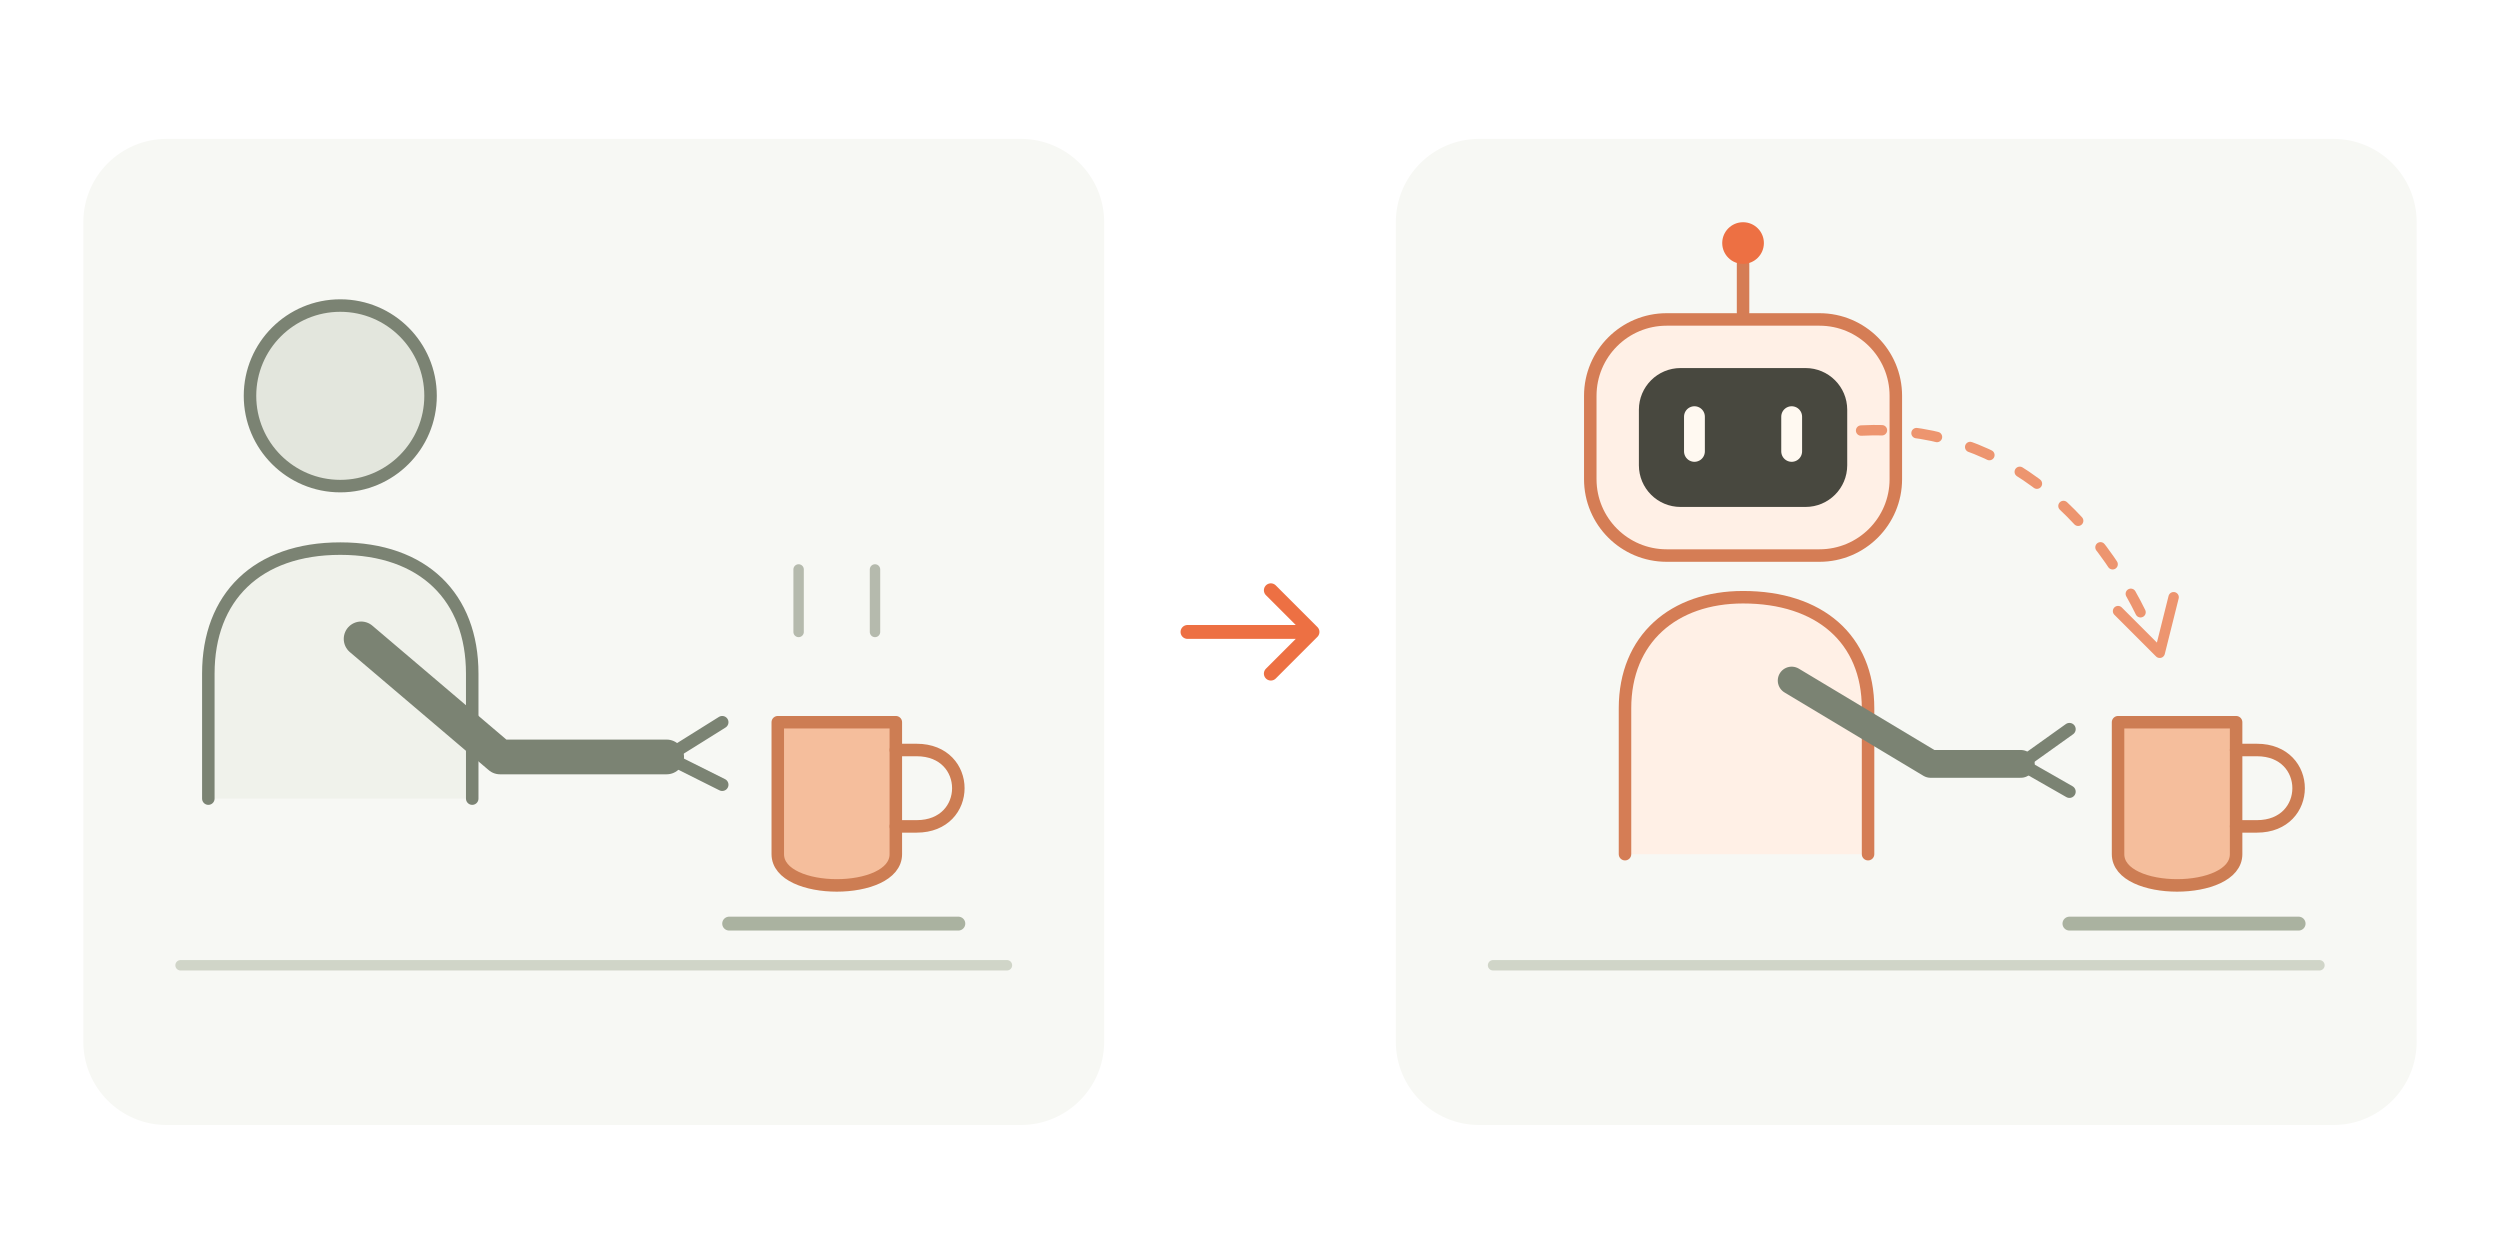
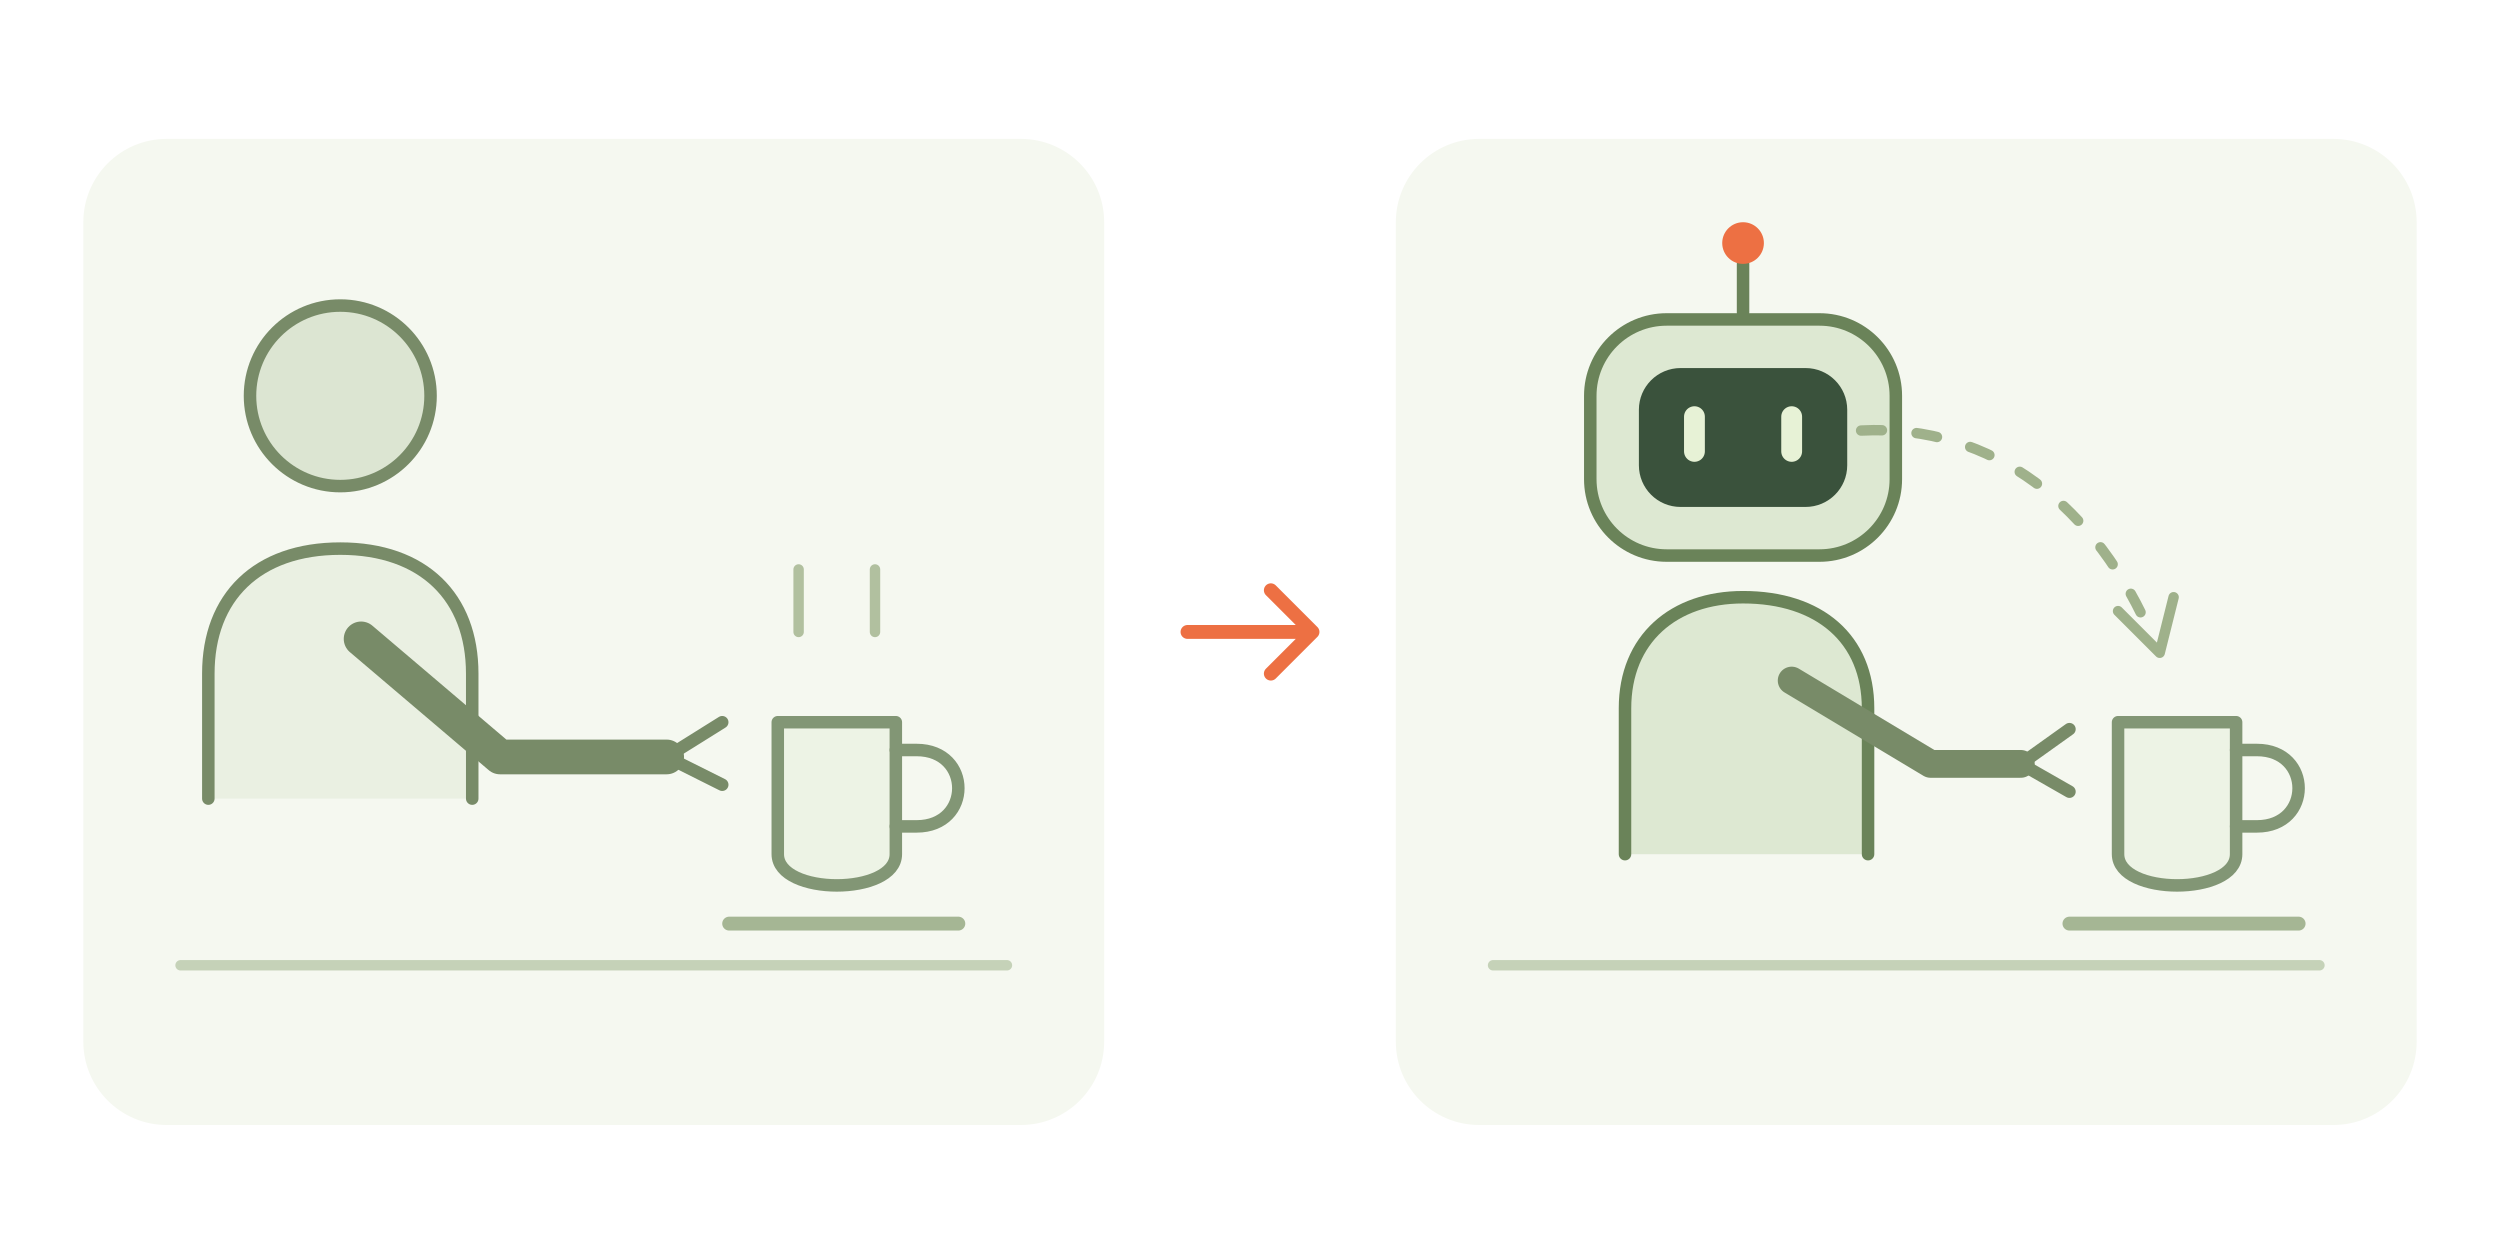
<svg xmlns="http://www.w3.org/2000/svg" width="360" height="180" viewBox="0 0 360 180" fill="none">
-   <rect x="12" y="20" width="147" height="142" rx="12" fill="#F7F8F4" />
-   <rect x="201" y="20" width="147" height="142" rx="12" fill="#F7F8F4" />
+   <rect x="12" y="20" width="147" height="142" rx="12" fill="#F5F8F0" />
+   <rect x="201" y="20" width="147" height="142" rx="12" fill="#F5F8F0" />
  <g stroke-linecap="round" stroke-linejoin="round">
-     <path d="M26 139H145M215 139H334" stroke="#D0D5C8" stroke-width="1.5" />
-     <circle cx="49" cy="57" r="13" fill="#E3E6DD" stroke="#7B8373" stroke-width="1.8" />
-     <path d="M30 115V97C30 86 37 79 49 79C61 79 68 86 68 97V115" fill="#F0F2EB" stroke="#7B8373" stroke-width="1.8" />
-     <path d="M52 92L72 109H96" stroke="#7B8373" stroke-width="5" />
-     <path d="M96 109L104 104M96 109L104 113" stroke="#7B8373" stroke-width="1.8" />
-     <path d="M112 104H129V123C129 129 112 129 112 123V104Z" fill="#F5BE9C" stroke="#CD7D53" stroke-width="1.8" />
-     <path d="M129 108H132C140 108 140 119 132 119H129" stroke="#CD7D53" stroke-width="1.8" />
-     <path d="M105 133H138" stroke="#AAB2A0" stroke-width="2" />
-     <path d="M115 91V82M126 91V82" stroke="#B5BAAD" stroke-width="1.5" />
+     <path d="M26 139H145M215 139H334" stroke="#C5D2B8" stroke-width="1.5" />
+     <circle cx="49" cy="57" r="13" fill="#DCE5D2" stroke="#788B68" stroke-width="1.8" />
+     <path d="M30 115V97C30 86 37 79 49 79C61 79 68 86 68 97V115" fill="#EAF0E2" stroke="#788B68" stroke-width="1.8" />
+     <path d="M52 92L72 109H96" stroke="#788B68" stroke-width="5" />
+     <path d="M96 109L104 104M96 109L104 113" stroke="#788B68" stroke-width="1.8" />
+     <path d="M112 104H129V123C129 129 112 129 112 123V104Z" fill="#EDF3E5" stroke="#829675" stroke-width="1.8" />
+     <path d="M129 108H132C140 108 140 119 132 119H129" stroke="#829675" stroke-width="1.8" />
+     <path d="M105 133H138" stroke="#A5B694" stroke-width="2" />
+     <path d="M115 91V82M126 91V82" stroke="#B1C09F" stroke-width="1.5" />
    <path d="M171 91H189M183 85L189 91L183 97" stroke="#ED7043" stroke-width="2" />
-     <path d="M251 45V38" stroke="#D57D55" stroke-width="1.8" />
+     <path d="M251 45V38" stroke="#6A8359" stroke-width="1.8" />
    <circle cx="251" cy="35" r="3" fill="#ED7043" />
-     <rect x="229" y="46" width="44" height="34" rx="11" fill="#FFF0E6" stroke="#D57D55" stroke-width="1.8" />
-     <rect x="236" y="53" width="30" height="20" rx="6" fill="#48483F" />
-     <path d="M244 60V65M258 60V65" stroke="#FFF9F1" stroke-width="3" />
-     <path d="M234 123V102C234 92 241 86 251 86C262 86 269 92 269 102V123" fill="#FFF0E6" stroke="#D57D55" stroke-width="1.8" />
-     <path d="M258 98L278 110H291" stroke="#7B8373" stroke-width="4" />
-     <path d="M291 110L298 105M291 110L298 114" stroke="#7B8373" stroke-width="1.8" />
-     <path d="M305 104H322V123C322 129 305 129 305 123V104Z" fill="#F5BE9C" stroke="#CD7D53" stroke-width="1.8" />
-     <path d="M322 108H325C333 108 333 119 325 119H322" stroke="#CD7D53" stroke-width="1.8" />
-     <path d="M298 133H331" stroke="#AAB2A0" stroke-width="2" />
-     <path d="M268 62C287 61 302 73 310 92" stroke="#ED956F" stroke-width="1.5" stroke-dasharray="3 5" />
-     <path d="M305 88L311 94L313 86" stroke="#ED956F" stroke-width="1.5" />
+     <rect x="229" y="46" width="44" height="34" rx="11" fill="#DDE8D2" stroke="#6A8359" stroke-width="1.8" />
+     <rect x="236" y="53" width="30" height="20" rx="6" fill="#3A523C" />
+     <path d="M244 60V65M258 60V65" stroke="#E7F2D6" stroke-width="3" />
+     <path d="M234 123V102C234 92 241 86 251 86C262 86 269 92 269 102V123" fill="#DDE8D2" stroke="#6A8359" stroke-width="1.8" />
+     <path d="M258 98L278 110H291" stroke="#788B68" stroke-width="4" />
+     <path d="M291 110L298 105M291 110L298 114" stroke="#788B68" stroke-width="1.8" />
+     <path d="M305 104H322V123C322 129 305 129 305 123V104Z" fill="#EDF3E5" stroke="#829675" stroke-width="1.8" />
+     <path d="M322 108H325C333 108 333 119 325 119H322" stroke="#829675" stroke-width="1.8" />
+     <path d="M298 133H331" stroke="#A5B694" stroke-width="2" />
+     <path d="M268 62C287 61 302 73 310 92" stroke="#9FB18B" stroke-width="1.5" stroke-dasharray="3 5" />
+     <path d="M305 88L311 94L313 86" stroke="#9FB18B" stroke-width="1.5" />
  </g>
</svg>
